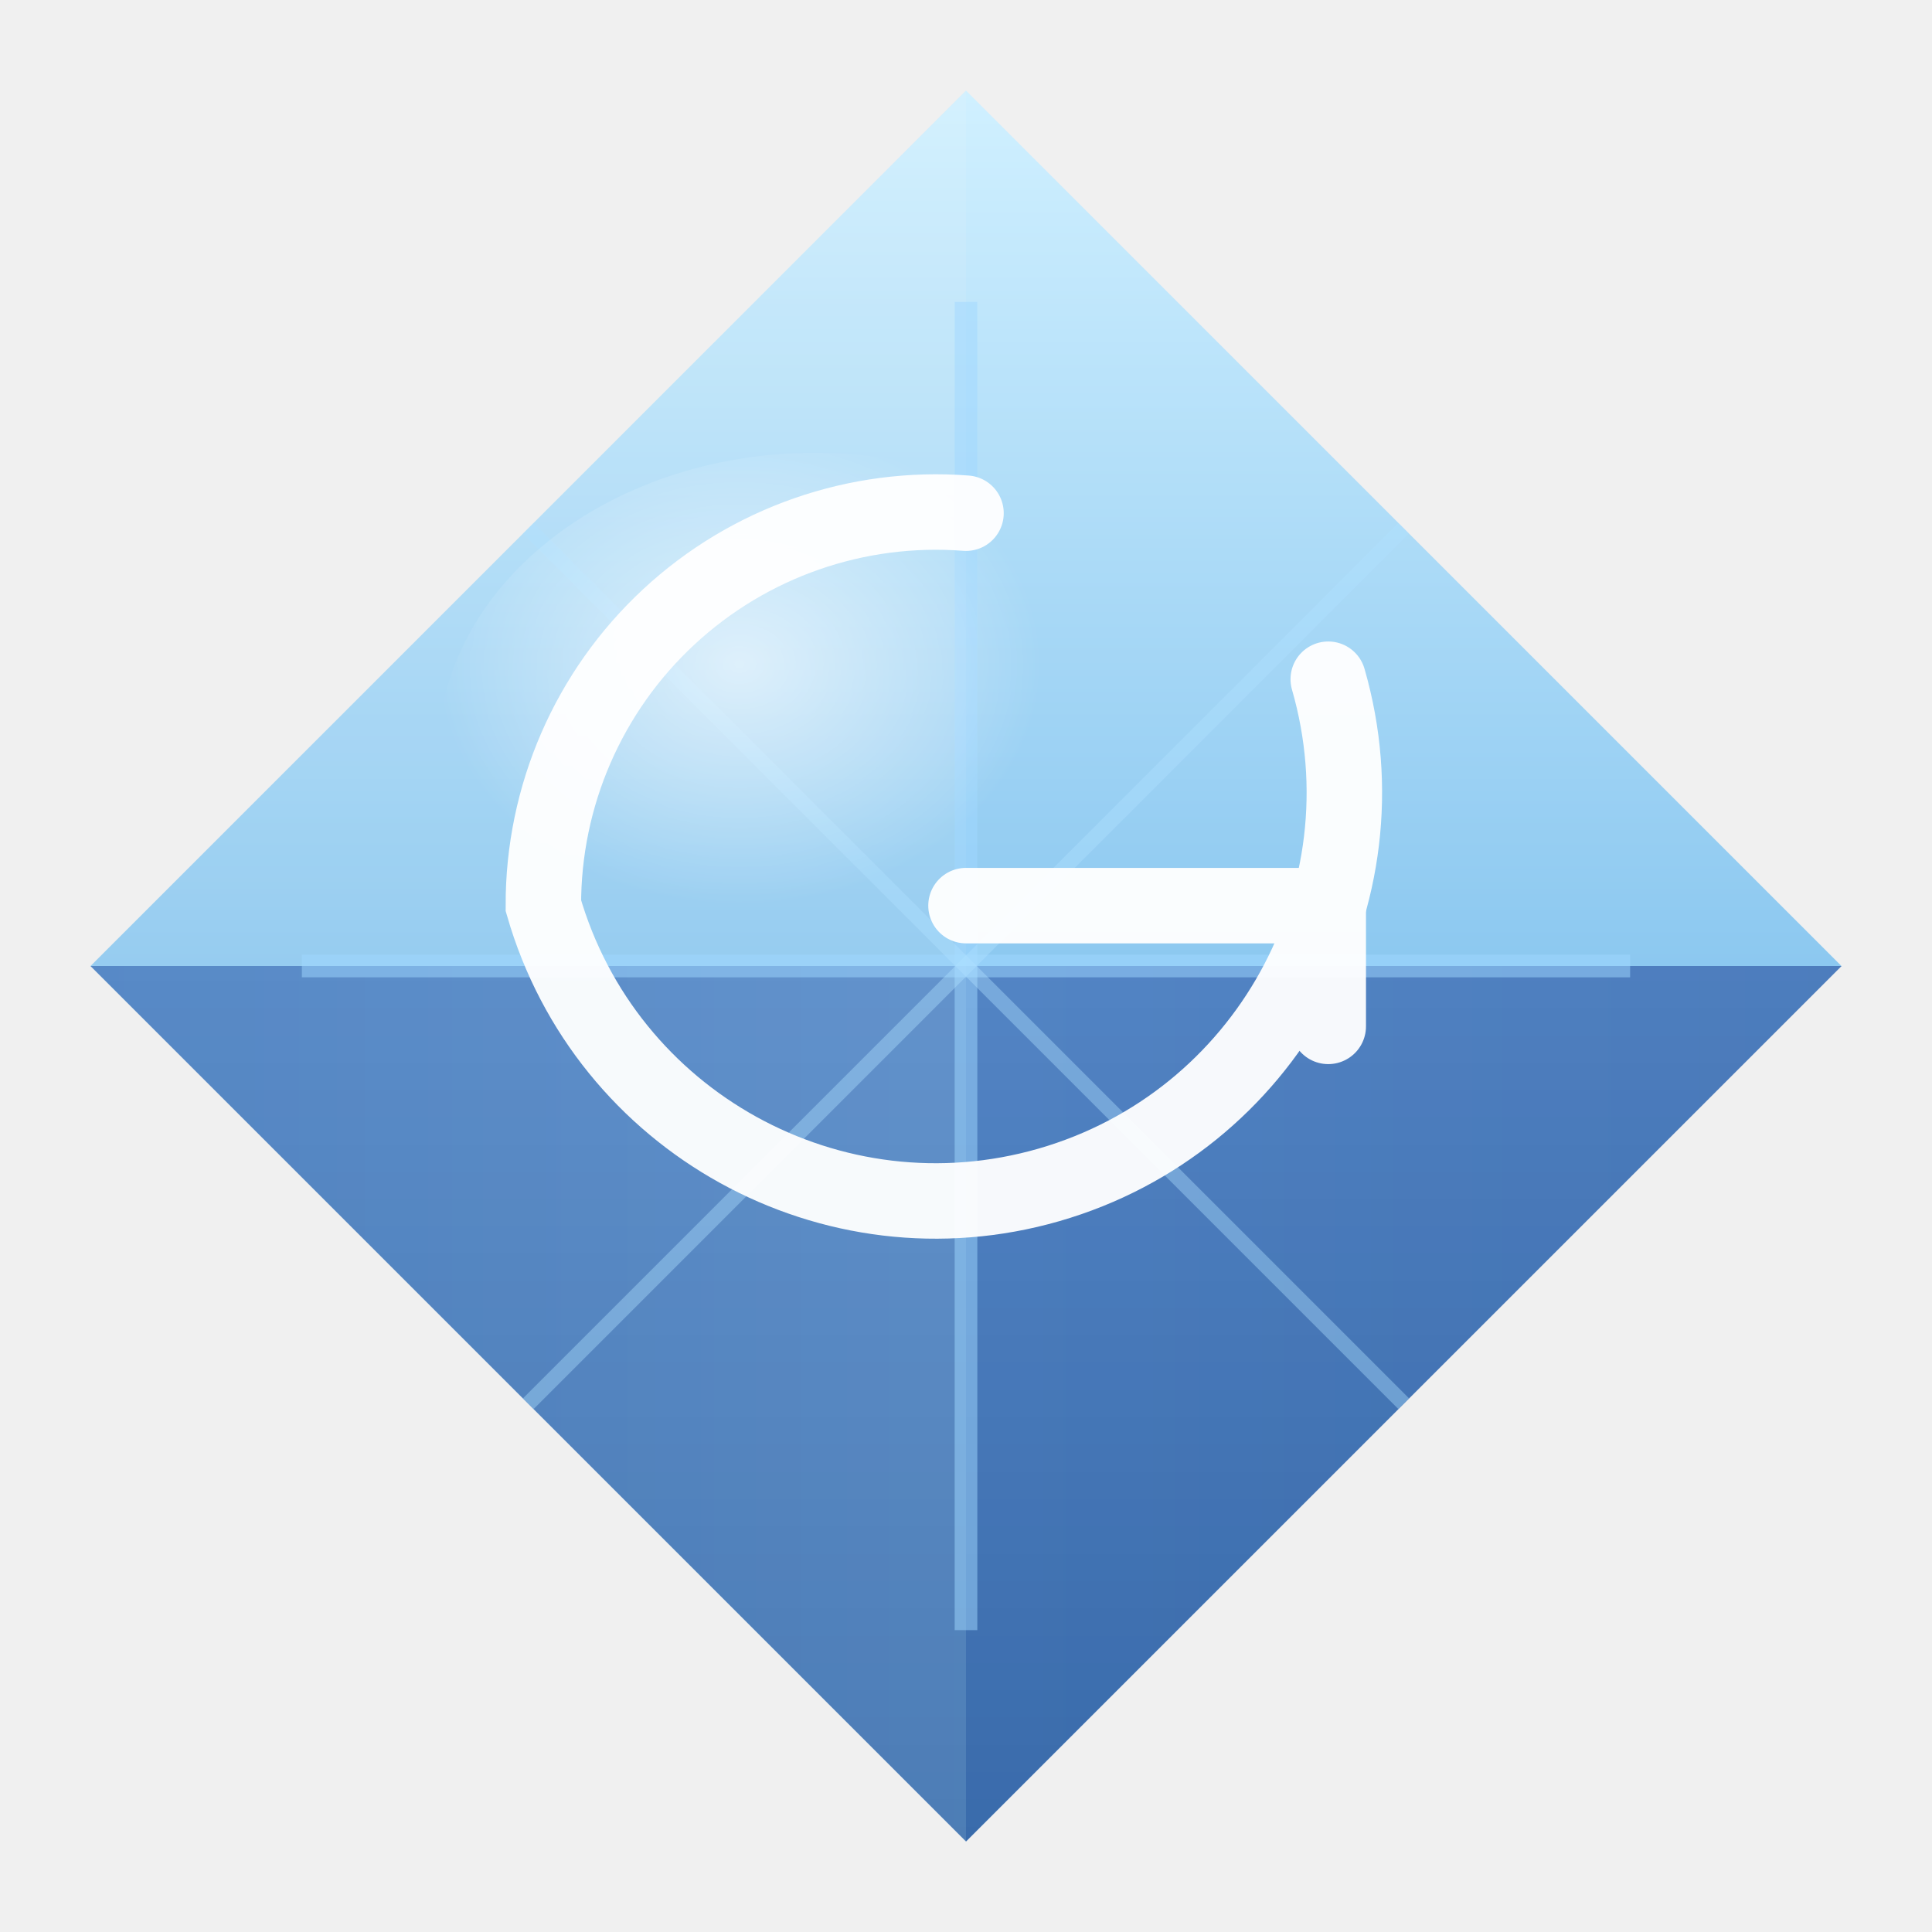
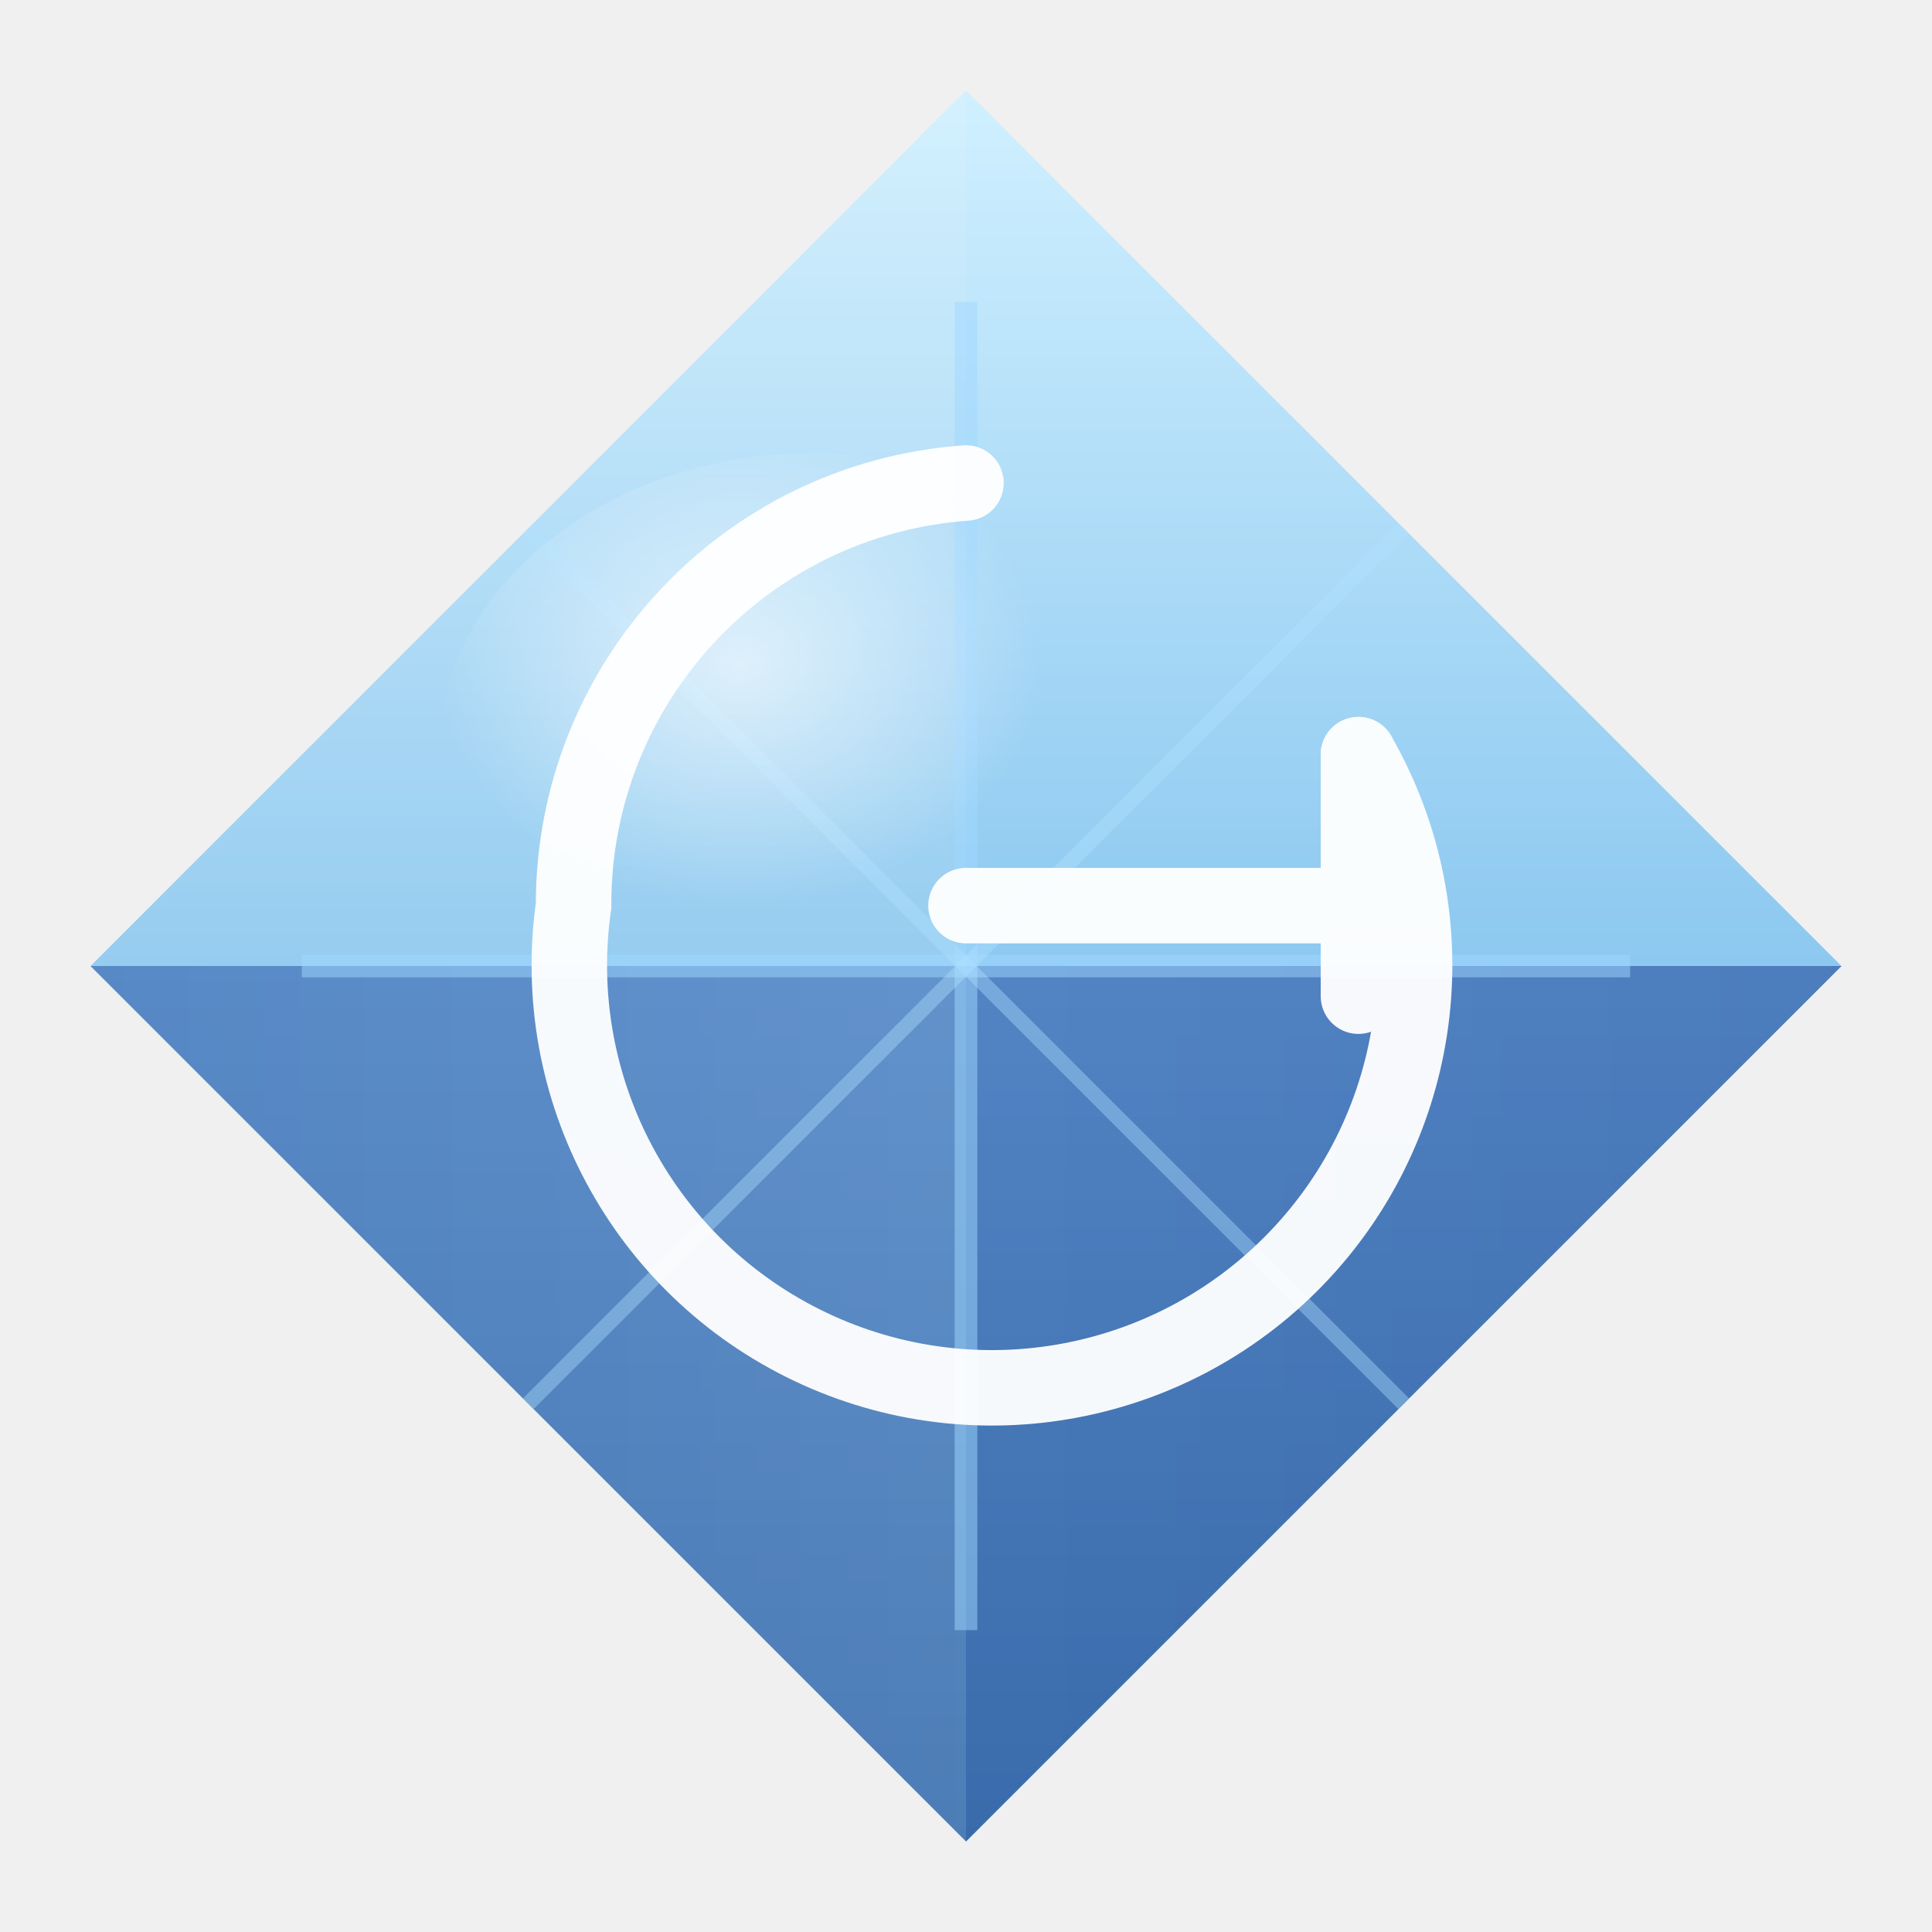
<svg xmlns="http://www.w3.org/2000/svg" viewBox="0 0 128 128">
  <defs>
    <linearGradient id="topFacet" x1="0%" y1="0%" x2="0%" y2="100%">
      <stop offset="0%" style="stop-color:#d0f0ff" />
      <stop offset="100%" style="stop-color:#8cc8f0" />
    </linearGradient>
    <linearGradient id="leftFacet" x1="0%" y1="0%" x2="100%" y2="0%">
      <stop offset="0%" style="stop-color:#5090d0" />
      <stop offset="100%" style="stop-color:#80b8e8" />
    </linearGradient>
    <linearGradient id="rightFacet" x1="0%" y1="0%" x2="100%" y2="0%">
      <stop offset="0%" style="stop-color:#6098d8" />
      <stop offset="100%" style="stop-color:#4070b0" />
    </linearGradient>
    <linearGradient id="bottomFacet" x1="0%" y1="0%" x2="0%" y2="100%">
      <stop offset="0%" style="stop-color:#5080c0" />
      <stop offset="100%" style="stop-color:#3060a0" />
    </linearGradient>
    <radialGradient id="highlight" cx="40%" cy="35%" r="40%">
      <stop offset="0%" style="stop-color:#ffffff;stop-opacity:0.6" />
      <stop offset="100%" style="stop-color:#ffffff;stop-opacity:0" />
    </radialGradient>
  </defs>
  <polygon points="64,6 122,64 64,64" fill="url(#topFacet)" />
  <polygon points="64,6 6,64 64,64" fill="url(#topFacet)" opacity="0.9" />
  <polygon points="6,64 64,64 64,122" fill="url(#leftFacet)" opacity="0.85" />
  <polygon points="122,64 64,64 64,122" fill="url(#rightFacet)" />
  <polygon points="64,64 6,64 64,122" fill="url(#bottomFacet)" opacity="0.7" />
  <polygon points="64,64 122,64 64,122" fill="url(#bottomFacet)" opacity="0.8" />
  <line x1="64" y1="20" x2="64" y2="108" stroke="#a0d8ff" stroke-width="1.5" opacity="0.5" />
  <line x1="20" y1="64" x2="108" y2="64" stroke="#a0d8ff" stroke-width="1.5" opacity="0.5" />
  <line x1="35" y1="35" x2="93" y2="93" stroke="#b0e0ff" stroke-width="1" opacity="0.4" />
  <line x1="93" y1="35" x2="35" y2="93" stroke="#b0e0ff" stroke-width="1" opacity="0.4" />
  <ellipse cx="54" cy="50" rx="25" ry="20" fill="url(#highlight)" />
  <g fill="none" stroke="white" stroke-width="5" stroke-linecap="round" opacity="0.95">
-     <path d="M 88 45              A 26 26 0 1 1 36 60              A 26 26 0 0 1 64 34" />
-     <line x1="64" y1="60" x2="88" y2="60" />
-     <line x1="88" y1="60" x2="88" y2="68" />
+     <path d="M 90 50              A 28 28 0 1 1 38 60              A 28 28 0 0 1 64 32" />
+     <line x1="64" y1="60" x2="90" y2="60" />
+     <line x1="90" y1="50" x2="90" y2="66" />
  </g>
</svg>
